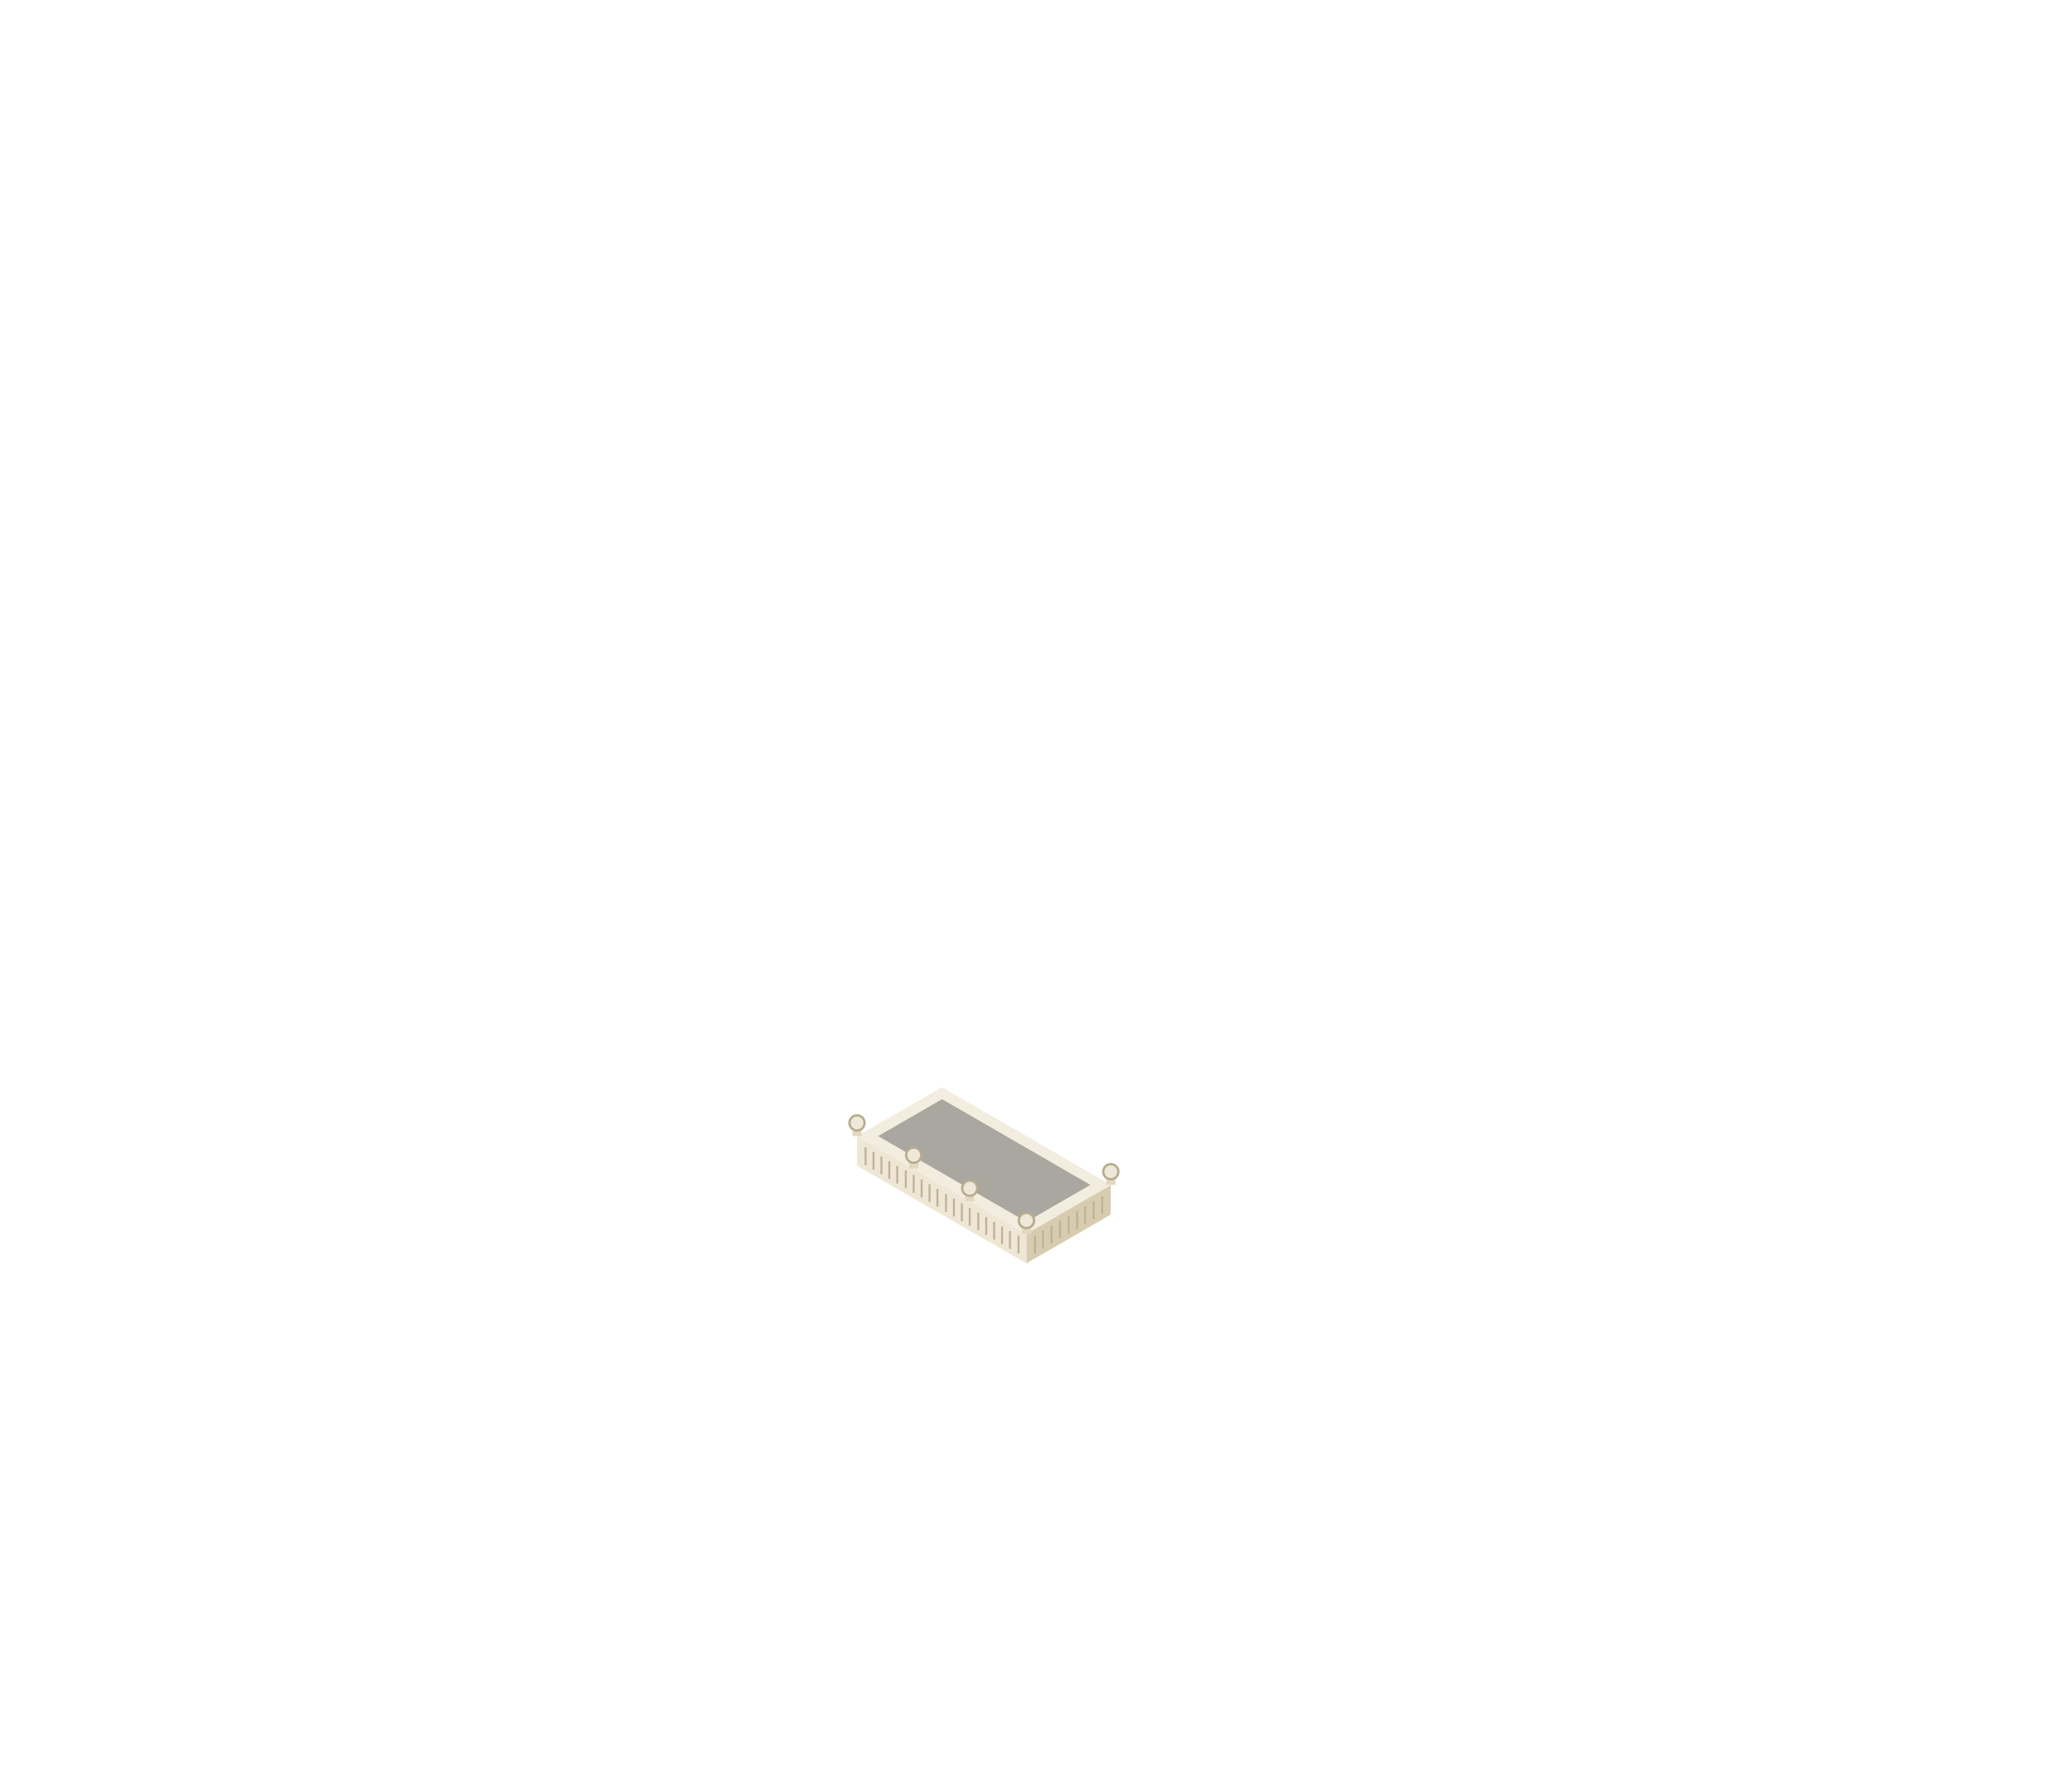
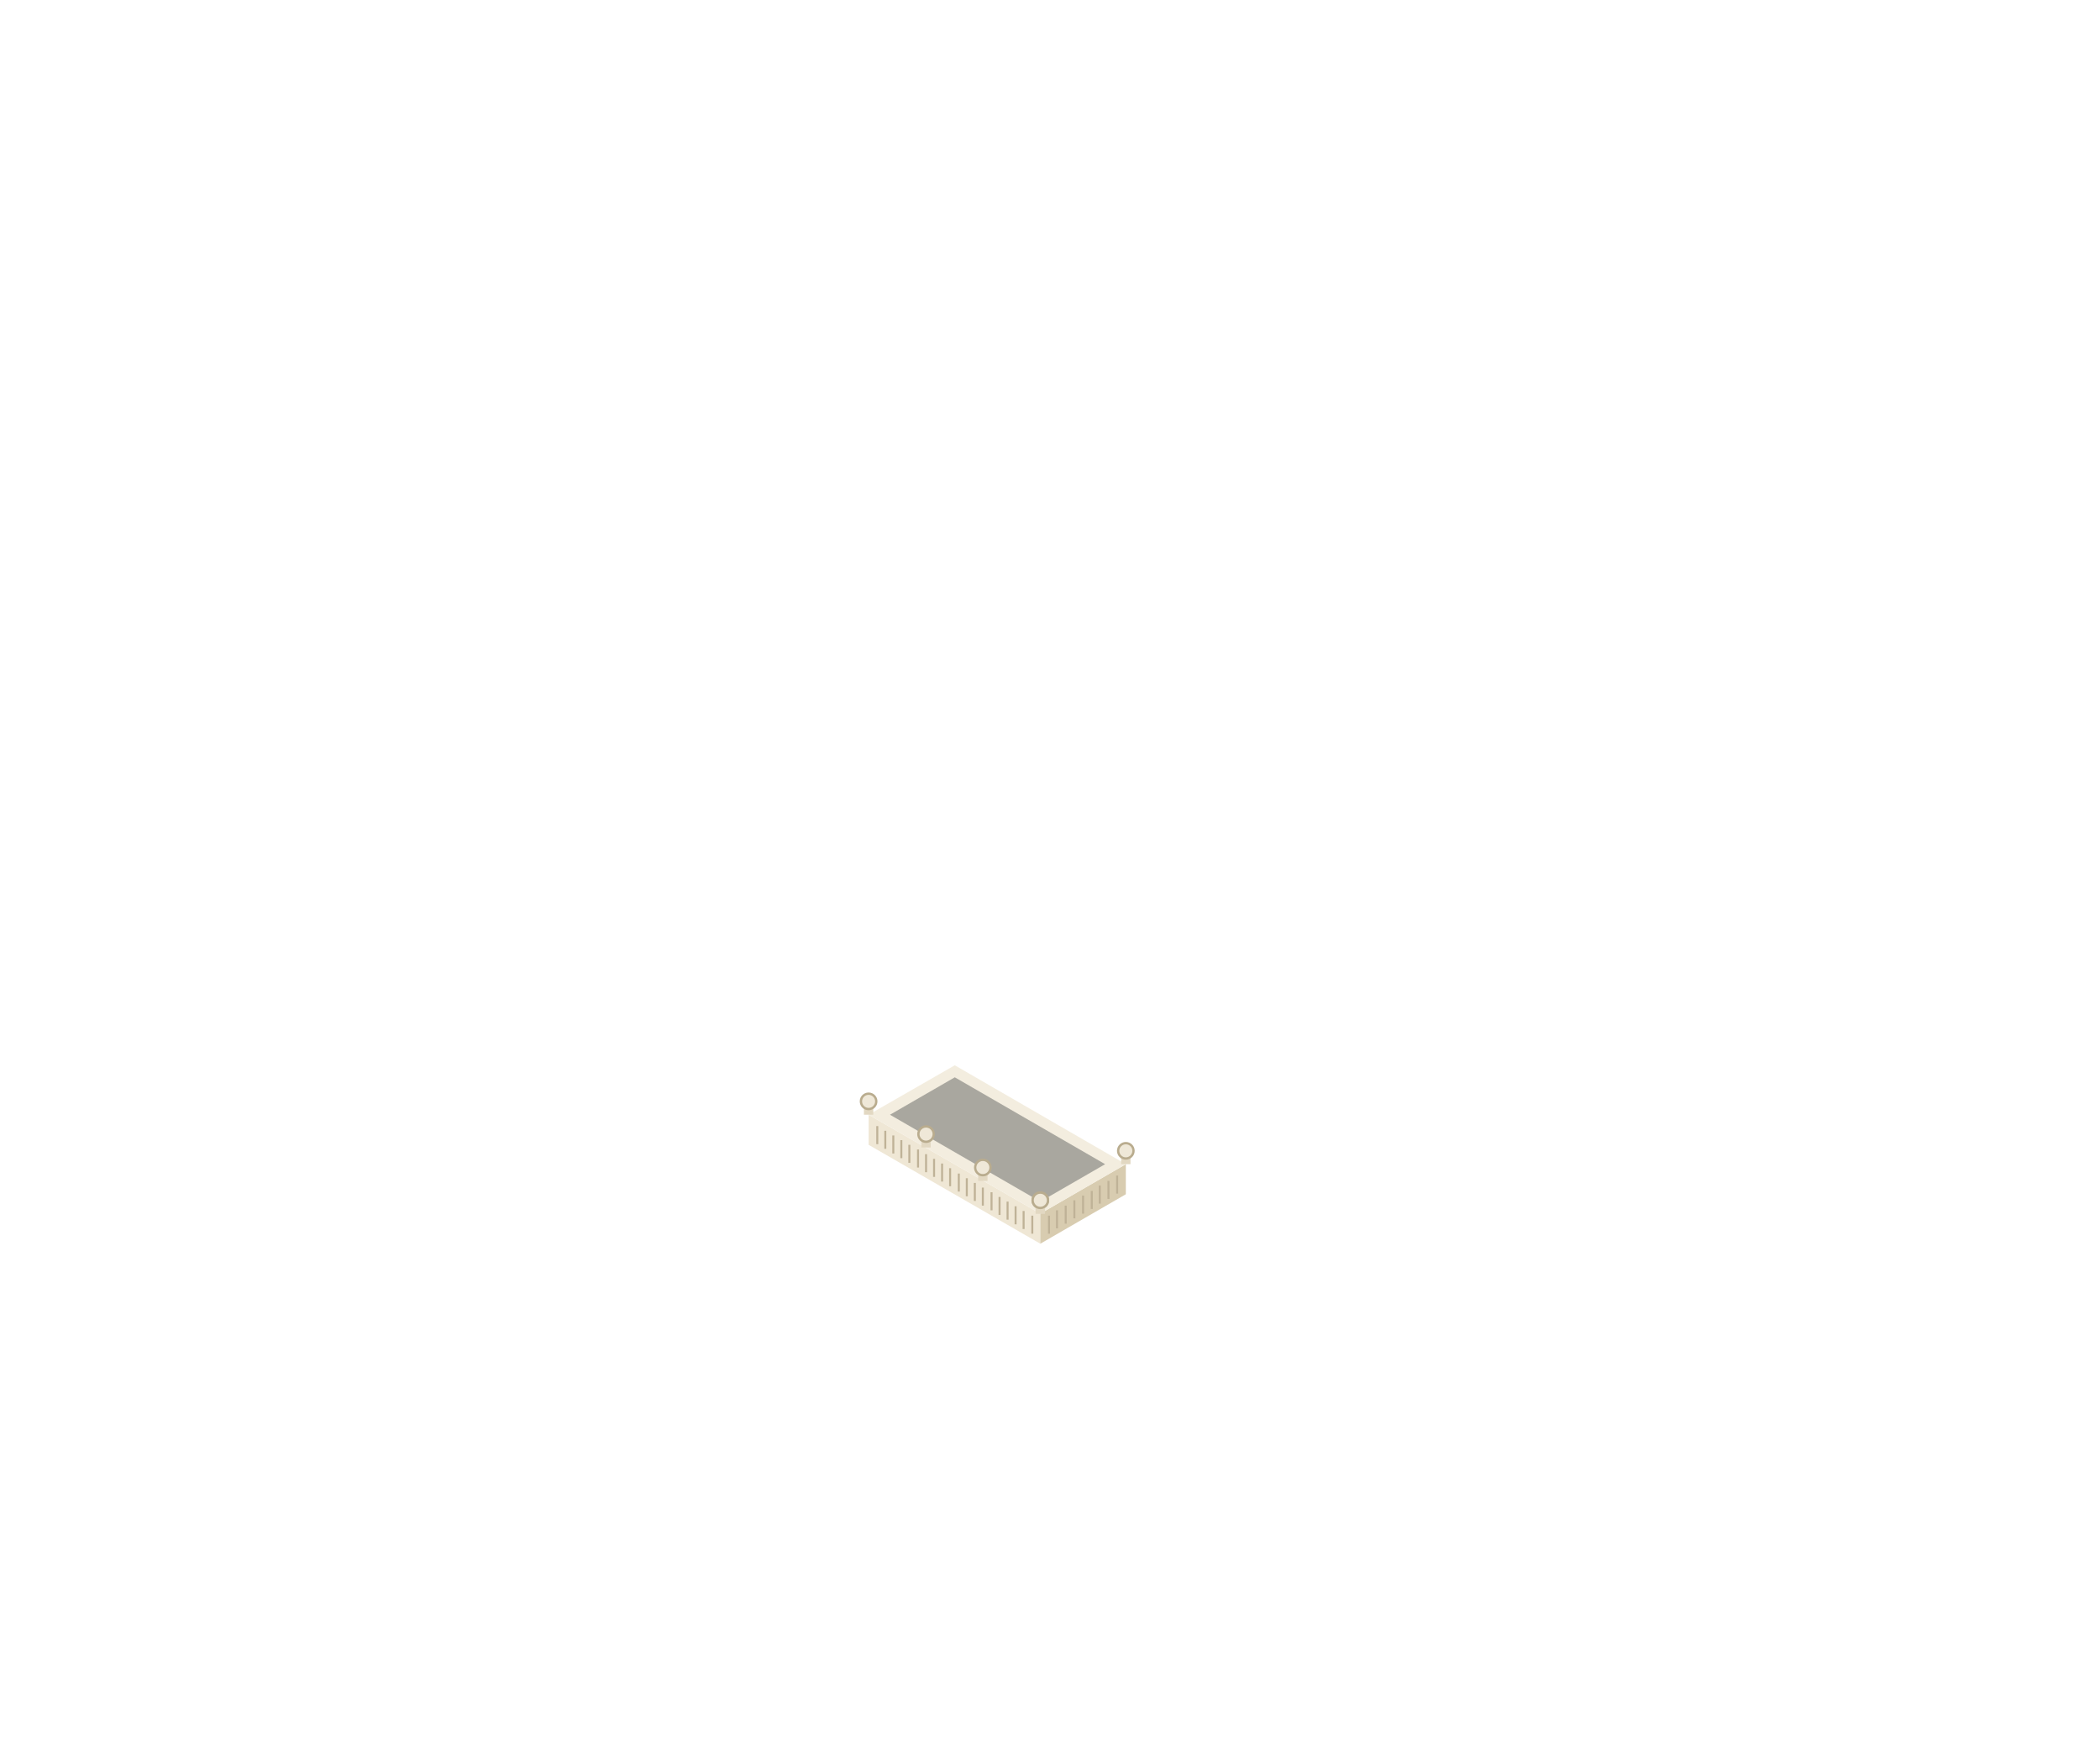
- <svg xmlns="http://www.w3.org/2000/svg" viewBox="273.7 152.7 314.3 268.2" width="628.6" height="536.4">
+ <svg xmlns="http://www.w3.org/2000/svg" viewBox="273.7 158.2 314.3 262.7" width="628.6" height="525.4">
  <defs>
    <linearGradient id="iso-glass-l" x1="0" y1="0" x2="0" y2="1">
      <stop offset="0" stop-color="#B9D2EA" />
      <stop offset="1" stop-color="#8FB1D4" />
    </linearGradient>
    <linearGradient id="iso-glass-r" x1="0" y1="0" x2="0" y2="1">
      <stop offset="0" stop-color="#7F9FC2" />
      <stop offset="1" stop-color="#617FA3" />
    </linearGradient>
  </defs>
  <polygon points="429.4,344.3 403.7,329.5 403.7,325 429.4,339.8" fill="#EFE7D5" />
  <polygon points="442.2,336.9 429.4,344.3 429.4,339.8 442.2,332.4" fill="#D8CCB0" />
  <polygon points="403.7,325 416.6,317.6 442.2,332.4 429.4,339.8" fill="#F3EDDF" />
  <polygon points="406.9,325 416.6,319.4 439.1,332.4 429.4,338" fill="#A9A79F" />
  <path d="M428.2 342.8V340.1M426.9 342.1V339.4M425.7 341.4V338.7M424.5 340.7V338M423.3 340V337.3M422.1 339.3V336.6M420.8 338.6V335.9M419.6 337.9V335.2M418.4 337.2V334.5M417.2 336.5V333.8M415.9 335.7V333M414.7 335V332.3M413.5 334.3V331.6M412.3 333.6V330.9M411.1 332.9V330.2M409.8 332.2V329.5M408.6 331.5V328.8M407.4 330.8V328.1M406.2 330.1V327.4M405 329.4V326.7M440.9 336.8V334.1M439.6 337.6V334.9M438.3 338.3V335.6M437.1 339.1V336.4M435.8 339.8V337.1M434.5 340.5V337.8M433.2 341.3V338.6M431.9 342V339.3M430.7 342.8V340.1" stroke="#BFB297" stroke-width="0.3" />
  <rect x="428.7" y="338.6" width="1.4" height="1.2" fill="#E2D8C2" />
  <circle cx="429.4" cy="337.8" r="1.15" fill="#EFE8D8" stroke="#B9AC8E" stroke-width="0.35" />
  <rect x="420.1" y="333.7" width="1.4" height="1.2" fill="#E2D8C2" />
  <circle cx="420.8" cy="332.9" r="1.15" fill="#EFE8D8" stroke="#B9AC8E" stroke-width="0.35" />
  <rect x="411.6" y="328.7" width="1.4" height="1.2" fill="#E2D8C2" />
  <circle cx="412.3" cy="327.9" r="1.15" fill="#EFE8D8" stroke="#B9AC8E" stroke-width="0.35" />
  <rect x="403" y="323.8" width="1.4" height="1.2" fill="#E2D8C2" />
  <circle cx="403.7" cy="323" r="1.15" fill="#EFE8D8" stroke="#B9AC8E" stroke-width="0.35" />
  <rect x="441.5" y="331.2" width="1.4" height="1.2" fill="#E2D8C2" />
  <circle cx="442.2" cy="330.4" r="1.15" fill="#EFE8D8" stroke="#B9AC8E" stroke-width="0.35" />
  <rect x="428.7" y="338.6" width="1.4" height="1.2" fill="#E2D8C2" />
  <circle cx="429.4" cy="337.8" r="1.15" fill="#EFE8D8" stroke="#B9AC8E" stroke-width="0.35" />
</svg>
